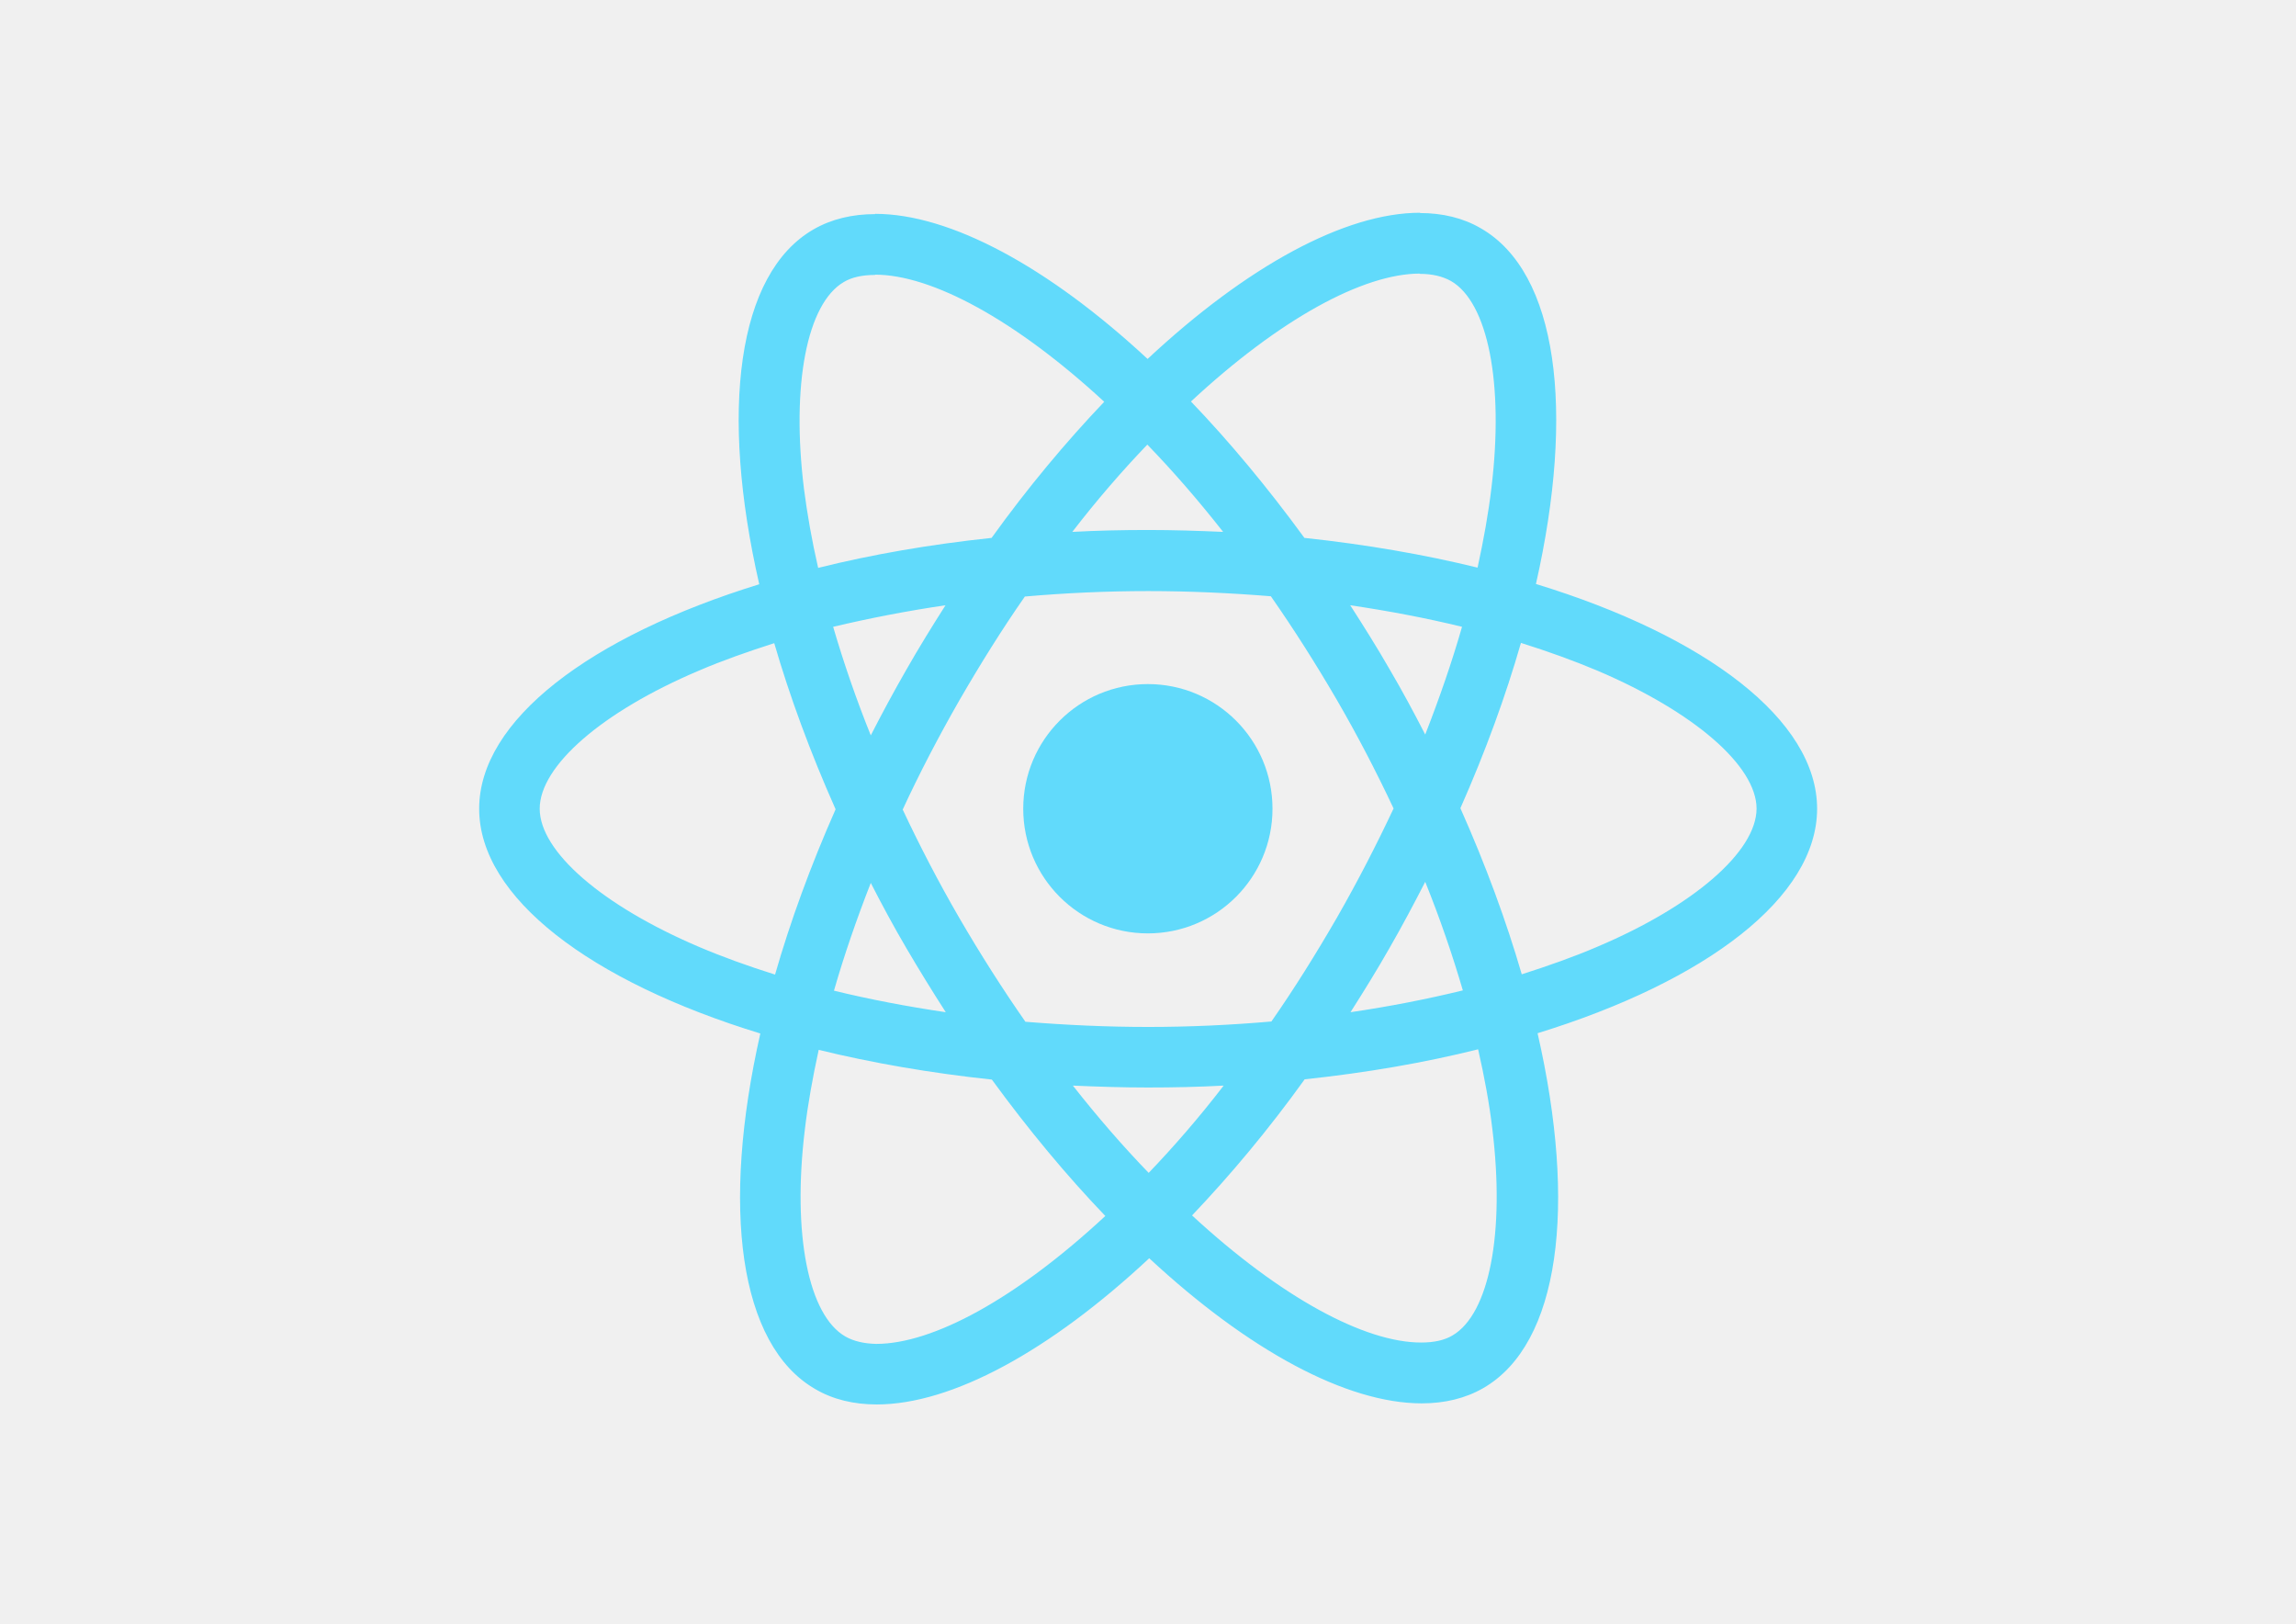
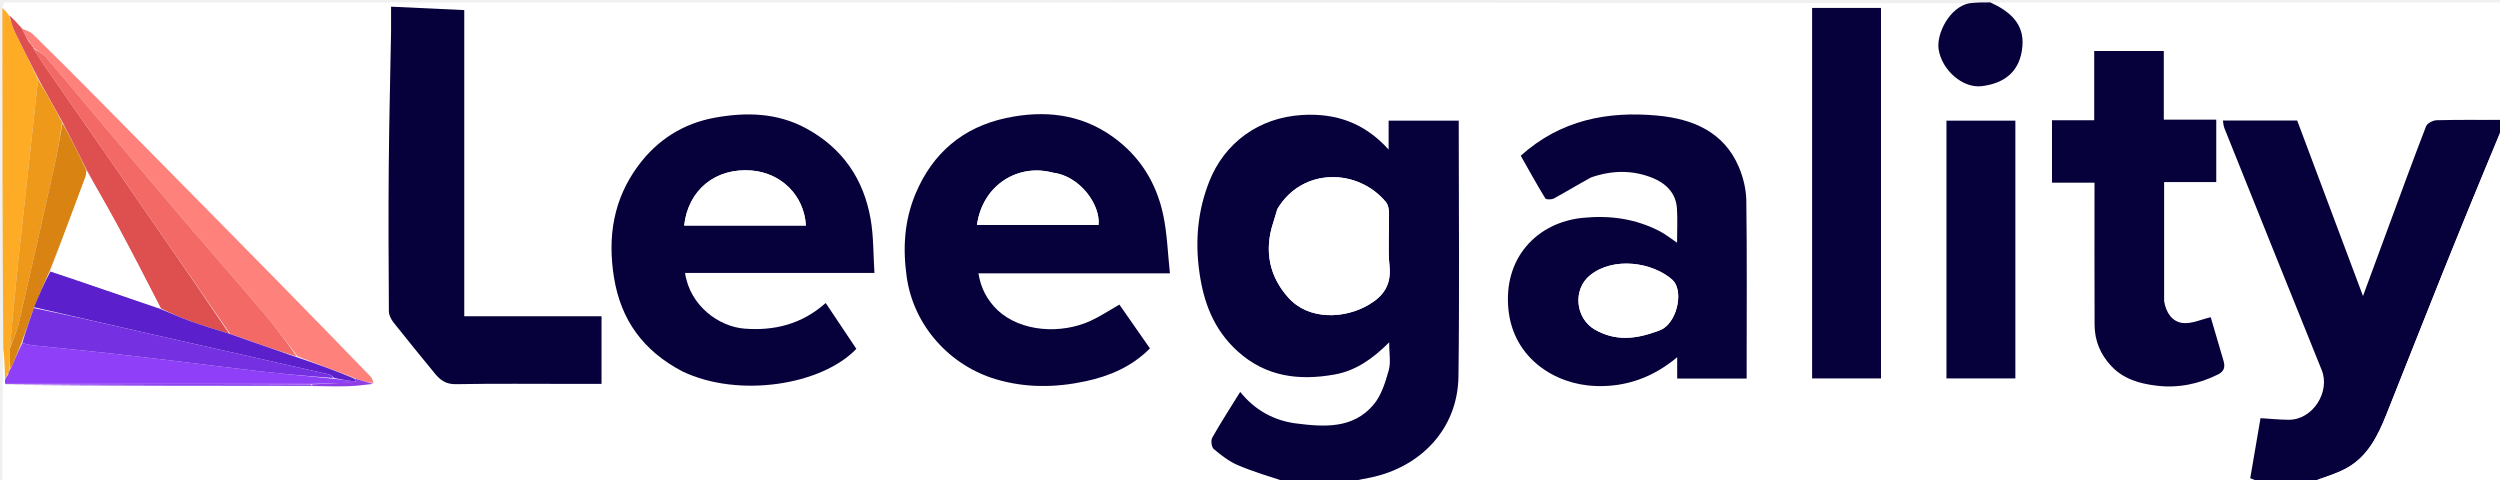
- <svg xmlns="http://www.w3.org/2000/svg" viewBox="0 0 841.9 595.3">
-   <g fill="#61DAFB">
-     <path d="M666.3 296.5c0-32.5-40.7-63.3-103.1-82.4 14.4-63.6 8-114.2-20.2-130.4-6.5-3.8-14.1-5.6-22.4-5.6v22.3c4.6 0 8.3.9 11.4 2.6 13.6 7.8 19.5 37.5 14.9 75.7-1.1 9.4-2.9 19.3-5.1 29.4-19.6-4.8-41-8.5-63.5-10.9-13.5-18.5-27.5-35.3-41.6-50 32.6-30.3 63.2-46.9 84-46.9V78c-27.5 0-63.5 19.6-99.9 53.6-36.4-33.8-72.4-53.2-99.9-53.2v22.3c20.7 0 51.4 16.5 84 46.6-14 14.7-28 31.4-41.3 49.9-22.6 2.4-44 6.1-63.6 11-2.3-10-4-19.7-5.2-29-4.7-38.2 1.1-67.9 14.6-75.8 3-1.8 6.9-2.6 11.5-2.6V78.5c-8.4 0-16 1.8-22.6 5.6-28.1 16.2-34.4 66.7-19.9 130.1-62.2 19.2-102.7 49.9-102.7 82.3 0 32.5 40.7 63.3 103.1 82.4-14.4 63.6-8 114.2 20.2 130.4 6.5 3.8 14.1 5.6 22.5 5.6 27.5 0 63.5-19.6 99.9-53.6 36.4 33.8 72.4 53.2 99.9 53.2 8.4 0 16-1.8 22.6-5.6 28.1-16.2 34.4-66.7 19.9-130.1 62-19.1 102.5-49.9 102.5-82.3zm-130.2-66.7c-3.7 12.9-8.3 26.2-13.5 39.5-4.1-8-8.4-16-13.1-24-4.6-8-9.5-15.8-14.4-23.4 14.2 2.1 27.9 4.7 41 7.9zm-45.8 106.5c-7.8 13.5-15.8 26.3-24.1 38.2-14.9 1.3-30 2-45.2 2-15.1 0-30.2-.7-45-1.9-8.3-11.9-16.4-24.6-24.2-38-7.6-13.1-14.5-26.4-20.8-39.8 6.2-13.4 13.2-26.8 20.7-39.9 7.8-13.5 15.8-26.3 24.1-38.2 14.9-1.3 30-2 45.2-2 15.1 0 30.2.7 45 1.9 8.3 11.9 16.4 24.6 24.2 38 7.6 13.1 14.5 26.4 20.8 39.8-6.3 13.4-13.2 26.8-20.7 39.9zm32.3-13c5.4 13.4 10 26.8 13.8 39.8-13.1 3.2-26.9 5.9-41.2 8 4.9-7.7 9.8-15.6 14.4-23.7 4.6-8 8.9-16.1 13-24.1zM421.2 430c-9.3-9.6-18.6-20.3-27.8-32 9 .4 18.2.7 27.5.7 9.4 0 18.7-.2 27.8-.7-9 11.7-18.3 22.4-27.5 32zm-74.4-58.9c-14.2-2.1-27.9-4.7-41-7.9 3.7-12.9 8.3-26.2 13.5-39.5 4.1 8 8.4 16 13.1 24 4.7 8 9.5 15.8 14.4 23.4zM420.7 163c9.3 9.6 18.6 20.3 27.8 32-9-.4-18.2-.7-27.5-.7-9.4 0-18.7.2-27.8.7 9-11.7 18.3-22.4 27.5-32zm-74 58.9c-4.9 7.7-9.8 15.6-14.4 23.7-4.6 8-8.9 16-13 24-5.4-13.4-10-26.8-13.8-39.8 13.1-3.1 26.9-5.8 41.2-7.9zm-90.5 125.2c-35.4-15.1-58.3-34.9-58.3-50.6 0-15.7 22.9-35.6 58.3-50.6 8.6-3.7 18-7 27.7-10.1 5.7 19.6 13.2 40 22.5 60.9-9.2 20.8-16.6 41.1-22.2 60.6-9.9-3.1-19.3-6.5-28-10.2zM310 490c-13.6-7.8-19.5-37.5-14.9-75.7 1.1-9.4 2.9-19.3 5.1-29.4 19.6 4.8 41 8.5 63.5 10.9 13.5 18.5 27.5 35.3 41.6 50-32.6 30.3-63.2 46.9-84 46.9-4.5-.1-8.3-1-11.3-2.7zm237.2-76.2c4.7 38.2-1.1 67.9-14.6 75.8-3 1.8-6.9 2.6-11.5 2.6-20.7 0-51.4-16.5-84-46.6 14-14.7 28-31.4 41.3-49.9 22.6-2.4 44-6.1 63.6-11 2.3 10.1 4.1 19.8 5.2 29.1zm38.5-66.7c-8.6 3.7-18 7-27.7 10.1-5.7-19.6-13.2-40-22.5-60.9 9.2-20.8 16.6-41.1 22.2-60.6 9.9 3.1 19.3 6.5 28.1 10.2 35.4 15.1 58.3 34.9 58.3 50.6-.1 15.7-23 35.6-58.4 50.6zM320.8 78.4z" />
-     <circle cx="420.9" cy="296.5" r="45.7" />
-     <path d="M520.5 78.1z" />
-   </g>
+ <svg xmlns="http://www.w3.org/2000/svg" version="1.1" id="Layer_1" x="0px" y="0px" width="100%" viewBox="0 0 1042 200" enable-background="new 0 0 1042 200" xml:space="preserve">
+   <path fill="#FFFFFF" opacity="1" stroke="none" d=" M536,201   C357.667,201 179.333,201 1,201   C1,182.574 1,164.254 1.374,145.678   C1.876,149.62 2.004,153.817 2.082,158.347   C2.077,159.122 2.122,159.565 2.336,160.397   C45.002,160.801 87.497,160.815 130.458,160.899   C135.746,160.978 140.574,161.111 145.392,160.957   C148.895,160.846 152.386,160.356 155.923,159.684   C155.45,158.518 155.061,157.583 154.404,156.907   C141.216,143.334 128.047,129.742 114.776,116.252   C90.073,91.142 65.323,66.078 40.559,41.028   C31.672,32.038 22.73,23.101 13.695,14.26   C12.514,13.103 10.63,12.664 8.917,11.601   C7.177,9.599 5.591,7.89 3.716,6.021   C2.618,4.907 1.809,3.953 1,3   C1.333,2.333 1.547,1.216 2.022,1.091   C3.113,0.804 4.331,1 5.497,1   C277.02,1 548.543,1 820.426,1.355   C812.695,2.853 806.971,14.025 808.033,20.649   C809.404,29.21 818.054,36.873 825.965,35.905   C835.759,34.706 842.052,29.596 842.933,19.304   C843.747,9.798 837.665,4.738 830,1   C900.882,1 971.764,1 1043,1   C1043,17.02 1043,33.043 1042.531,49.533   C1033.238,50 1024.41,49.879 1015.592,50.115   C1014.06,50.157 1011.679,51.366 1011.194,52.618   C1005.696,66.821 1000.489,81.136 995.21,95.424   C991.921,104.325 988.644,113.231 984.897,123.394   C975.431,98.145 966.454,74.202 957.469,50.236   C947.181,50.236 936.832,50.236 926.509,50.236   C926.723,51.421 926.738,52.439 927.092,53.321   C940.593,86.961 954.086,120.605 967.679,154.208   C971.385,163.371 963.918,174.981 954.011,174.963   C950.141,174.956 946.273,174.538 942.186,174.294   C940.747,182.706 939.309,191.105 937.905,199.311   C939.536,199.984 940.768,200.492 942,201   C816.311,201 690.623,201 564.609,200.616   C566.68,199.821 569.094,199.491 571.47,198.988   C592.06,194.628 607.575,178.858 607.877,156.955   C608.344,122.984 608,89.002 608,55.025   C608,53.426 608,51.828 608,50.285   C598.02,50.285 588.615,50.285 578.785,50.285   C578.785,54.254 578.785,57.95 578.785,62.35   C568.74,51.219 556.861,47.103 542.795,47.925   C524.538,48.993 510.333,59.651 504.015,75.663   C499.262,87.71 498.102,100.068 499.847,113.008   C501.605,126.046 505.898,137.395 515.835,146.401   C527.641,157.101 541.544,158.748 556.378,156.066   C565.153,154.479 572.252,149.445 578.999,142.684   C578.999,147.195 579.765,151.035 578.819,154.393   C577.415,159.374 575.741,164.805 572.517,168.647   C563.942,178.867 551.752,177.961 540.198,176.492   C531.115,175.337 523.056,171.023 516.914,163.351   C512.742,170.089 508.807,176.151 505.265,182.435   C504.615,183.587 504.958,186.361 505.888,187.146   C508.952,189.733 512.258,192.311 515.909,193.863   C522.438,196.638 529.286,198.662 536,201  M415.511,129.007   C411.354,124.966 408.818,120.135 407.81,113.936   C434.439,113.936 460.531,113.936 487.621,113.936   C486.713,105.559 486.483,97.509 484.858,89.752   C482.036,76.279 475.142,65.097 463.726,56.958   C450.164,47.288 434.905,45.88 419.371,49.19   C401.508,52.995 388.69,63.714 381.554,80.871   C376.909,92.037 376.242,103.432 377.907,115.333   C380.791,135.955 396.039,152.427 415.163,158.081   C427.583,161.753 439.952,161.573 452.358,158.926   C462.392,156.785 471.686,152.86 479.29,145.222   C474.944,138.985 470.721,132.925 466.558,126.951   C462.364,129.343 458.599,131.877 454.528,133.741   C442.324,139.33 425.557,138.438 415.511,129.007  M284.688,154.968   C307.83,166.055 342.51,160.508 356.921,145.398   C352.785,139.211 348.622,132.982 344.157,126.302   C334.198,135.135 322.787,137.945 310.315,136.981   C299.709,136.161 287.568,127.536 285.517,113.76   C311.642,113.76 337.715,113.76 364.466,113.76   C363.96,105.999 364.132,98.513 362.868,91.277   C359.946,74.556 351.075,61.667 335.97,53.495   C323.912,46.972 310.96,46.683 297.898,49.065   C284.733,51.465 274.008,58.288 266.045,69.016   C255.68,82.98 253.166,98.691 255.922,115.689   C258.808,133.491 268.193,146.276 284.688,154.968  M663.503,73.938   C671.947,70.873 680.523,70.83 688.755,74.139   C694.155,76.309 698.479,80.3 698.936,86.708   C699.263,91.278 699,95.89 699,101.157   C696.215,99.297 694.097,97.568 691.718,96.346   C681.68,91.193 671.233,89.682 659.816,90.786   C640.595,92.645 626.251,107.671 628.786,129.611   C631.065,149.333 648.056,160.262 665.027,160.89   C677.496,161.351 688.856,157.438 699.055,148.876   C699.055,152.222 699.055,154.948 699.055,157.769   C708.838,157.769 718.245,157.769 728,157.769   C728,155.914 728,154.285 728,152.657   C728,129.665 728.17,106.672 727.859,83.685   C727.795,78.98 726.606,74.012 724.767,69.659   C718.53,54.895 705.442,49.573 690.984,48.198   C670.118,46.214 650.413,49.981 633.855,64.909   C637.175,70.771 640.5,76.818 644.097,82.698   C644.438,83.255 646.731,83.219 647.699,82.691   C652.766,79.929 657.698,76.92 663.503,73.938  M163,13.523   C162.667,32.104 162.193,50.684 162.038,69.266   C161.87,89.424 161.956,109.584 162.086,129.743   C162.096,131.316 163.014,133.123 164.03,134.411   C169.685,141.573 175.498,148.609 181.261,155.686   C183.51,158.448 185.921,160.19 189.982,160.119   C206.304,159.832 222.634,160 238.962,160   C242.9,160 246.838,160 250.712,160   C250.712,150.366 250.712,141.297 250.712,131.827   C231.359,131.827 212.29,131.827 193.5,131.827   C193.5,89.082 193.5,46.746 193.5,4.209   C183.481,3.742 173.363,3.271 163,2.788   C163,6.575 163,9.554 163,13.523  M902,125.038   C902,108.785 902,92.531 902,75.875   C909.592,75.875 916.666,75.875 923.733,75.875   C923.733,67.067 923.733,58.67 923.733,49.87   C916.402,49.87 909.329,49.87 901.868,49.87   C901.868,40.066 901.868,30.663 901.868,21.268   C892.064,21.268 882.667,21.268 872.871,21.268   C872.871,30.932 872.871,40.335 872.871,50.133   C866.733,50.133 860.99,50.133 855.271,50.133   C855.271,58.942 855.271,67.34 855.271,76.141   C861.275,76.141 867.017,76.141 873,76.141   C873,96.168 872.943,115.787 873.032,135.405   C873.062,141.949 875.387,147.626 879.934,152.509   C885.03,157.983 891.69,159.848 898.588,160.719   C907.626,161.862 916.335,160.144 924.548,156.024   C927.109,154.74 927.469,152.851 926.771,150.444   C924.991,144.308 923.177,138.182 921.427,132.225   C917.485,133.126 913.489,135.048 909.754,134.629   C905.498,134.151 902.775,130.469 902,125.038  M784,55.5   C784,38.075 784,20.649 784,3.297   C774.014,3.297 764.611,3.297 755.29,3.297   C755.29,54.987 755.29,106.379 755.29,157.703   C764.986,157.703 774.389,157.703 784,157.703   C784,123.77 784,90.135 784,55.5  M840,82.5   C840,71.739 840,60.979 840,50.297   C830.013,50.297 820.611,50.297 811.291,50.297   C811.291,86.321 811.291,122.047 811.291,157.703   C820.987,157.703 830.389,157.703 840,157.703   C840,132.771 840,108.135 840,82.5  z" />
+   <path fill="#06003B" opacity="1" stroke="none" d=" M536.469,201   C529.286,198.662 522.438,196.638 515.909,193.863   C512.258,192.311 508.952,189.733 505.888,187.146   C504.958,186.361 504.615,183.587 505.265,182.435   C508.807,176.151 512.742,170.089 516.914,163.351   C523.056,171.023 531.115,175.337 540.198,176.492   C551.752,177.961 563.942,178.867 572.517,168.647   C575.741,164.805 577.415,159.374 578.819,154.393   C579.765,151.035 578.999,147.195 578.999,142.684   C572.252,149.445 565.153,154.479 556.378,156.066   C541.544,158.748 527.641,157.101 515.835,146.401   C505.898,137.395 501.605,126.046 499.847,113.008   C498.102,100.068 499.262,87.71 504.015,75.663   C510.333,59.651 524.538,48.993 542.795,47.925   C556.861,47.103 568.74,51.219 578.785,62.35   C578.785,57.95 578.785,54.254 578.785,50.285   C588.615,50.285 598.02,50.285 608,50.285   C608,51.828 608,53.426 608,55.025   C608,89.002 608.344,122.984 607.877,156.955   C607.575,178.858 592.06,194.628 571.47,198.988   C569.094,199.491 566.68,199.821 564.142,200.616   C554.979,201 545.958,201 536.469,201  M532.312,87.164   C531.782,89.014 531.319,90.885 530.712,92.708   C526.788,104.491 529.047,115.387 537.195,124.282   C545.574,133.428 560.29,132.999 570.443,127.051   C576.589,123.451 579.913,118.784 579.157,111.082   C578.43,103.671 579.071,96.132 578.941,88.652   C578.915,87.144 578.544,85.306 577.63,84.202   C566.061,70.235 542.922,69.587 532.312,87.164  z" />
+   <path fill="#06003B" opacity="1" stroke="none" d=" M942.469,201   C940.768,200.492 939.536,199.984 937.905,199.311   C939.309,191.105 940.747,182.706 942.186,174.294   C946.273,174.538 950.141,174.956 954.011,174.963   C963.918,174.981 971.385,163.371 967.679,154.208   C954.086,120.605 940.593,86.961 927.092,53.321   C926.738,52.439 926.723,51.421 926.509,50.236   C936.832,50.236 947.181,50.236 957.469,50.236   C966.454,74.202 975.431,98.145 984.897,123.394   C988.644,113.231 991.921,104.325 995.21,95.424   C1000.489,81.136 1005.696,66.821 1011.194,52.618   C1011.679,51.366 1014.06,50.157 1015.592,50.115   C1024.41,49.879 1033.238,50 1042.531,50   C1043,51.067 1043,52.133 1042.642,53.709   C1034.265,73.948 1026.182,93.652 1018.243,113.414   C1010.307,133.172 1002.551,153.002 994.643,172.771   C991.121,181.573 986.928,190.13 978.302,194.983   C973.57,197.644 968.124,199.036 963,201   C956.312,201 949.625,201 942.469,201  z" />
+   <path fill="#FFFFFF" opacity="1" stroke="none" d=" M963.469,201   C968.124,199.036 973.57,197.644 978.302,194.983   C986.928,190.13 991.121,181.573 994.643,172.771   C1002.551,153.002 1010.307,133.172 1018.243,113.414   C1026.182,93.652 1034.265,73.948 1042.642,54.109   C1043,102.905 1043,151.811 1043,201   C1016.646,201 990.292,201 963.469,201  z" />
+   <path fill="#FEAC26" opacity="1" stroke="none" d=" M2.133,158.015   C2.004,153.817 1.876,149.62 1.374,145.211   C1,97.979 1,50.958 1,3.469   C1.809,3.953 2.618,4.907 3.593,6.3   C4.587,8.989 5.236,11.327 6.278,13.473   C9.45,20.003 12.775,26.459 15.868,33.323   C15.075,39.776 14.483,45.853 13.828,51.923   C12.571,63.58 11.276,75.233 10,86.888   C9.101,95.096 8.157,103.299 7.326,111.514   C6.196,122.691 5.156,133.877 4.064,145.506   C4.047,148.661 4.043,151.37 4.026,154.043   C4.012,154.007 4.088,154.004 3.815,154.161   C3.382,154.908 3.223,155.499 3.035,156.386   C2.715,157.127 2.424,157.571 2.133,158.015  z" />
+   <path fill="#06003B" opacity="1" stroke="none" d=" M829.55,1   C837.665,4.738 843.747,9.798 842.933,19.304   C842.052,29.596 835.759,34.706 825.965,35.905   C818.054,36.873 809.404,29.21 808.033,20.649   C806.971,14.025 812.695,2.853 820.893,1.355   C823.7,1 826.4,1 829.55,1  z" />
+   <path fill="#06003B" opacity="1" stroke="none" d=" M415.767,129.271   C425.557,138.438 442.324,139.33 454.528,133.741   C458.599,131.877 462.364,129.343 466.558,126.951   C470.721,132.925 474.944,138.985 479.29,145.222   C471.686,152.86 462.392,156.785 452.358,158.926   C439.952,161.573 427.583,161.753 415.163,158.081   C396.039,152.427 380.791,135.955 377.907,115.333   C376.242,103.432 376.909,92.037 381.554,80.871   C388.69,63.714 401.508,52.995 419.371,49.19   C434.905,45.88 450.164,47.288 463.726,56.958   C475.142,65.097 482.036,76.279 484.858,89.752   C486.483,97.509 486.713,105.559 487.621,113.936   C460.531,113.936 434.439,113.936 407.81,113.936   C408.818,120.135 411.354,124.966 415.767,129.271  M438.512,71.935   C424.544,68.131 409.593,76.842 407.2,93.747   C424.108,93.747 441.003,93.747 457.873,93.747   C458.7,85.181 449.999,73.301 438.512,71.935  z" />
+   <path fill="#06003B" opacity="1" stroke="none" d=" M284.362,154.757   C268.193,146.276 258.808,133.491 255.922,115.689   C253.166,98.691 255.68,82.98 266.045,69.016   C274.008,58.288 284.733,51.465 297.898,49.065   C310.96,46.683 323.912,46.972 335.97,53.495   C351.075,61.667 359.946,74.556 362.868,91.277   C364.132,98.513 363.96,105.999 364.466,113.76   C337.715,113.76 311.642,113.76 285.517,113.76   C287.568,127.536 299.709,136.161 310.315,136.981   C322.787,137.945 334.198,135.135 344.157,126.302   C348.622,132.982 352.785,139.211 356.921,145.398   C342.51,160.508 307.83,166.055 284.362,154.757  M292.596,94   C307.022,94 321.447,94 335.895,94   C335.149,81.205 325.357,72.041 313.238,71.073   C298.255,69.875 286.84,79.101 285.162,94   C287.342,94 289.485,94 292.596,94  z" />
+   <path fill="#06003B" opacity="1" stroke="none" d=" M663.09,73.967   C657.698,76.92 652.766,79.929 647.699,82.691   C646.731,83.219 644.438,83.255 644.097,82.698   C640.5,76.818 637.175,70.771 633.855,64.909   C650.413,49.981 670.118,46.214 690.984,48.198   C705.442,49.573 718.53,54.895 724.767,69.659   C726.606,74.012 727.795,78.98 727.859,83.685   C728.17,106.672 728,129.665 728,152.657   C728,154.285 728,155.914 728,157.769   C718.245,157.769 708.838,157.769 699.055,157.769   C699.055,154.948 699.055,152.222 699.055,148.876   C688.856,157.438 677.496,161.351 665.027,160.89   C648.056,160.262 631.065,149.333 628.786,129.611   C626.251,107.671 640.595,92.645 659.816,90.786   C671.233,89.682 681.68,91.193 691.718,96.346   C694.097,97.568 696.215,99.297 699,101.157   C699,95.89 699.263,91.278 698.936,86.708   C698.479,80.3 694.155,76.309 688.755,74.139   C680.523,70.83 671.947,70.873 663.09,73.967  M691.148,137.973   C691.871,137.622 692.643,137.345 693.311,136.909   C699.399,132.945 701.693,120.713 696.957,116.548   C688.702,109.288 672.564,106.888 662.804,114.684   C655.398,120.6 656.578,132.727 664.807,137.414   C673.316,142.259 681.749,141.413 691.148,137.973  z" />
+   <path fill="#06003B" opacity="1" stroke="none" d=" M163,13.029   C163,9.554 163,6.575 163,2.788   C173.363,3.271 183.481,3.742 193.5,4.209   C193.5,46.746 193.5,89.082 193.5,131.827   C212.29,131.827 231.359,131.827 250.712,131.827   C250.712,141.297 250.712,150.366 250.712,160   C246.838,160 242.9,160 238.962,160   C222.634,160 206.304,159.832 189.982,160.119   C185.921,160.19 183.51,158.448 181.261,155.686   C175.498,148.609 169.685,141.573 164.03,134.411   C163.014,133.123 162.096,131.316 162.086,129.743   C161.956,109.584 161.87,89.424 162.038,69.266   C162.193,50.684 162.667,32.104 163,13.029  z" />
+   <path fill="#06003B" opacity="1" stroke="none" d=" M902,125.484   C902.775,130.469 905.498,134.151 909.754,134.629   C913.489,135.048 917.485,133.126 921.427,132.225   C923.177,138.182 924.991,144.308 926.771,150.444   C927.469,152.851 927.109,154.74 924.548,156.024   C916.335,160.144 907.626,161.862 898.588,160.719   C891.69,159.848 885.03,157.983 879.934,152.509   C875.387,147.626 873.062,141.949 873.032,135.405   C872.943,115.787 873,96.168 873,76.141   C867.017,76.141 861.275,76.141 855.271,76.141   C855.271,67.34 855.271,58.942 855.271,50.133   C860.99,50.133 866.733,50.133 872.871,50.133   C872.871,40.335 872.871,30.932 872.871,21.268   C882.667,21.268 892.064,21.268 901.868,21.268   C901.868,30.663 901.868,40.066 901.868,49.87   C909.329,49.87 916.402,49.87 923.733,49.87   C923.733,58.67 923.733,67.067 923.733,75.875   C916.666,75.875 909.592,75.875 902,75.875   C902,92.531 902,108.785 902,125.484  z" />
+   <path fill="#06003B" opacity="1" stroke="none" d=" M784,56   C784,90.135 784,123.77 784,157.703   C774.389,157.703 764.986,157.703 755.29,157.703   C755.29,106.379 755.29,54.987 755.29,3.297   C764.611,3.297 774.014,3.297 784,3.297   C784,20.649 784,38.075 784,56  z" />
+   <path fill="#06003B" opacity="1" stroke="none" d=" M840,83   C840,108.135 840,132.771 840,157.703   C830.389,157.703 820.987,157.703 811.291,157.703   C811.291,122.047 811.291,86.321 811.291,50.297   C820.611,50.297 830.013,50.297 840,50.297   C840,60.979 840,71.739 840,83  z" />
+   <path fill="#FE827B" opacity="1" stroke="none" d=" M9.072,11.893   C10.63,12.664 12.514,13.103 13.695,14.26   C22.73,23.101 31.672,32.038 40.559,41.028   C65.323,66.078 90.073,91.142 114.776,116.252   C128.047,129.742 141.216,143.334 154.404,156.907   C155.061,157.583 155.45,158.518 155.56,159.653   C153.101,159.35 151.046,158.726 148.755,158.048   C148.521,157.995 148.048,157.906 147.844,157.596   C139.767,154.467 131.895,151.649 123.977,148.489   C119.224,142.204 114.677,136.124 109.777,130.344   C99.181,117.846 88.359,105.541 77.713,93.086   C66.748,80.259 55.866,67.361 44.979,54.468   C36.442,44.358 28.003,34.163 19.389,24.119   C17.95,22.441 15.841,21.337 14.025,19.984   C14.009,20 14.032,19.967 14.023,19.617   C13.35,18.505 12.686,17.743 11.76,16.775   C10.688,15.01 9.88,13.451 9.072,11.893  z" />
+   <path fill="#DE4F4F" opacity="1" stroke="none" d=" M8.917,11.601   C9.88,13.451 10.688,15.01 11.776,17.099   C12.714,18.409 13.373,19.188 14.032,19.967   C14.032,19.967 14.009,20 14.045,20.337   C15.729,23.138 17.344,25.626 19.033,28.063   C29.221,42.76 39.448,57.431 49.623,72.138   C65.068,94.464 80.481,116.812 95.524,139.092   C89.982,137.366 84.778,135.823 79.679,133.992   C75.399,132.454 71.241,130.58 67.011,128.499   C60.995,116.743 55.079,105.3 48.969,93.961   C44.818,86.257 40.396,78.699 36.07,70.679   C32.716,63.845 29.386,57.408 25.906,50.654   C22.516,44.54 19.278,38.742 16.04,32.944   C12.775,26.459 9.45,20.003 6.278,13.473   C5.236,11.327 4.587,8.989 3.881,6.46   C5.591,7.89 7.177,9.599 8.917,11.601  z" />
+   <path fill="#903FF8" opacity="1" stroke="none" d=" M2.082,158.347   C2.424,157.571 2.715,157.127 3.323,156.251   C3.79,155.213 3.939,154.609 4.088,154.004   C4.088,154.004 4.012,154.007 4.347,153.851   C6.087,150.122 7.491,146.548 9.311,143.033   C11.179,143.393 12.618,143.82 14.085,143.976   C24.267,145.058 34.461,146.017 44.638,147.143   C55.626,148.359 66.601,149.695 77.577,151.014   C87.57,152.215 97.548,153.551 107.55,154.67   C118.046,155.843 128.564,156.829 139.49,157.914   C142.601,158.283 145.296,158.636 148.243,158.999   C148.665,159.012 148.833,159.016 148.704,159.312   C142.271,159.737 136.136,159.871 129.533,160.003   C86.765,160.004 44.466,160.006 2.167,160.008   C2.122,159.565 2.077,159.122 2.082,158.347  z" />
+   <path fill="#873AF1" opacity="1" stroke="none" d=" M2.336,160.397   C44.466,160.006 86.765,160.004 129.531,160.209   C129.998,160.417 129.993,160.83 129.993,160.83   C87.497,160.815 45.002,160.801 2.336,160.397  z" />
+   <path fill="#8F3DE4" opacity="1" stroke="none" d=" M130.458,160.899   C129.993,160.83 129.998,160.417 130,160.211   C136.136,159.871 142.271,159.737 148.706,159.082   C149.005,158.56 148.99,158.102 148.99,158.102   C151.046,158.726 153.101,159.35 155.519,160.005   C152.386,160.356 148.895,160.846 145.392,160.957   C140.574,161.111 135.746,160.978 130.458,160.899  z" />
+   <path fill="#FFFFFF" opacity="1" stroke="none" d=" M532.603,86.908   C542.922,69.587 566.061,70.235 577.63,84.202   C578.544,85.306 578.915,87.144 578.941,88.652   C579.071,96.132 578.43,103.671 579.157,111.082   C579.913,118.784 576.589,123.451 570.443,127.051   C560.29,132.999 545.574,133.428 537.195,124.282   C529.047,115.387 526.788,104.491 530.712,92.708   C531.319,90.885 531.782,89.014 532.603,86.908  z" />
+   <path fill="#EF991B" opacity="1" stroke="none" d=" M15.868,33.323   C19.278,38.742 22.516,44.54 25.889,51.082   C24.874,57.81 23.875,63.827 22.55,69.772   C17.709,91.503 12.821,113.225 7.787,134.912   C6.978,138.394 5.335,141.682 4.077,145.06   C5.156,133.877 6.196,122.691 7.326,111.514   C8.157,103.299 9.101,95.096 10,86.888   C11.276,75.233 12.571,63.58 13.828,51.923   C14.483,45.853 15.075,39.776 15.868,33.323  z" />
+   <path fill="#D98313" opacity="1" stroke="none" d=" M4.064,145.506   C5.335,141.682 6.978,138.394 7.787,134.912   C12.821,113.225 17.709,91.503 22.55,69.772   C23.875,63.827 24.874,57.81 26.04,51.398   C29.386,57.408 32.716,63.845 36.027,71.069   C35.888,72.491 35.857,73.16 35.634,73.757   C30.764,86.791 25.872,99.816 20.658,113.014   C18.283,118.134 16.235,123.084 14.111,128.408   C12.321,133.514 10.608,138.244 8.894,142.974   C7.491,146.548 6.087,150.122 4.361,153.887   C4.043,151.37 4.047,148.661 4.064,145.506  z" />
+   <path fill="#D98313" opacity="1" stroke="none" d=" M3.815,154.161   C3.939,154.609 3.79,155.213 3.352,155.954   C3.223,155.499 3.382,154.908 3.815,154.161  z" />
+   <path fill="#FFFFFF" opacity="1" stroke="none" d=" M438.944,71.965   C449.999,73.301 458.7,85.181 457.873,93.747   C441.003,93.747 424.108,93.747 407.2,93.747   C409.593,76.842 424.544,68.131 438.944,71.965  z" />
+   <path fill="#FFFFFF" opacity="1" stroke="none" d=" M292.112,94   C289.485,94 287.342,94 285.162,94   C286.84,79.101 298.255,69.875 313.238,71.073   C325.357,72.041 335.149,81.205 335.895,94   C321.447,94 307.022,94 292.112,94  z" />
+   <path fill="#FFFFFF" opacity="1" stroke="none" d=" M690.745,137.988   C681.749,141.413 673.316,142.259 664.807,137.414   C656.578,132.727 655.398,120.6 662.804,114.684   C672.564,106.888 688.702,109.288 696.957,116.548   C701.693,120.713 699.399,132.945 693.311,136.909   C692.643,137.345 691.871,137.622 690.745,137.988  z" />
+   <path fill="#F26966" opacity="1" stroke="none" d=" M95.908,139.151   C80.481,116.812 65.068,94.464 49.623,72.138   C39.448,57.431 29.221,42.76 19.033,28.063   C17.344,25.626 15.729,23.138 14.061,20.321   C15.841,21.337 17.95,22.441 19.389,24.119   C28.003,34.163 36.442,44.358 44.979,54.468   C55.866,67.361 66.748,80.259 77.713,93.086   C88.359,105.541 99.181,117.846 109.777,130.344   C114.677,136.124 119.224,142.204 123.598,148.54   C114.146,145.672 105.027,142.411 95.908,139.151  z" />
+   <path fill="#5B20CC" opacity="1" stroke="none" d=" M95.524,139.092   C105.027,142.411 114.146,145.672 123.644,148.881   C131.895,151.649 139.767,154.467 147.823,157.867   C148.001,158.629 147.996,158.809 147.99,158.989   C145.296,158.636 142.601,158.283 139.387,157.555   C138.361,156.811 137.902,156.232 137.341,156.104   C112.054,150.356 86.753,144.671 61.466,138.924   C45.696,135.34 29.946,131.667 14.188,128.033   C16.235,123.084 18.283,118.134 20.997,113.186   C36.786,118.41 51.907,123.632 67.029,128.855   C71.241,130.58 75.399,132.454 79.679,133.992   C84.778,135.823 89.982,137.366 95.524,139.092  z" />
+   <path fill="#F26966" opacity="1" stroke="none" d=" M14.023,19.617   C13.373,19.188 12.714,18.409 12.039,17.306   C12.686,17.743 13.35,18.505 14.023,19.617  z" />
+   <path fill="#7530E2" opacity="1" stroke="none" d=" M148.243,158.999   C147.996,158.809 148.001,158.629 148.027,158.177   C148.048,157.906 148.521,157.995 148.755,158.048   C148.99,158.102 149.005,158.56 149.003,158.79   C148.833,159.016 148.665,159.012 148.243,158.999  z" />
+   <path fill="#FFFFFF" opacity="1" stroke="none" d=" M67.011,128.499   C51.907,123.632 36.786,118.41 21.325,113.016   C25.872,99.816 30.764,86.791 35.634,73.757   C35.857,73.16 35.888,72.491 36.052,71.466   C40.396,78.699 44.818,86.257 48.969,93.961   C55.079,105.3 60.995,116.743 67.011,128.499  z" />
+   <path fill="#7530E2" opacity="1" stroke="none" d=" M14.111,128.408   C29.946,131.667 45.696,135.34 61.466,138.924   C86.753,144.671 112.054,150.356 137.341,156.104   C137.902,156.232 138.361,156.811 138.97,157.538   C128.564,156.829 118.046,155.843 107.55,154.67   C97.548,153.551 87.57,152.215 77.577,151.014   C66.601,149.695 55.626,148.359 44.638,147.143   C34.461,146.017 24.267,145.058 14.085,143.976   C12.618,143.82 11.179,143.393 9.311,143.033   C10.608,138.244 12.321,133.514 14.111,128.408  z" />
</svg>
